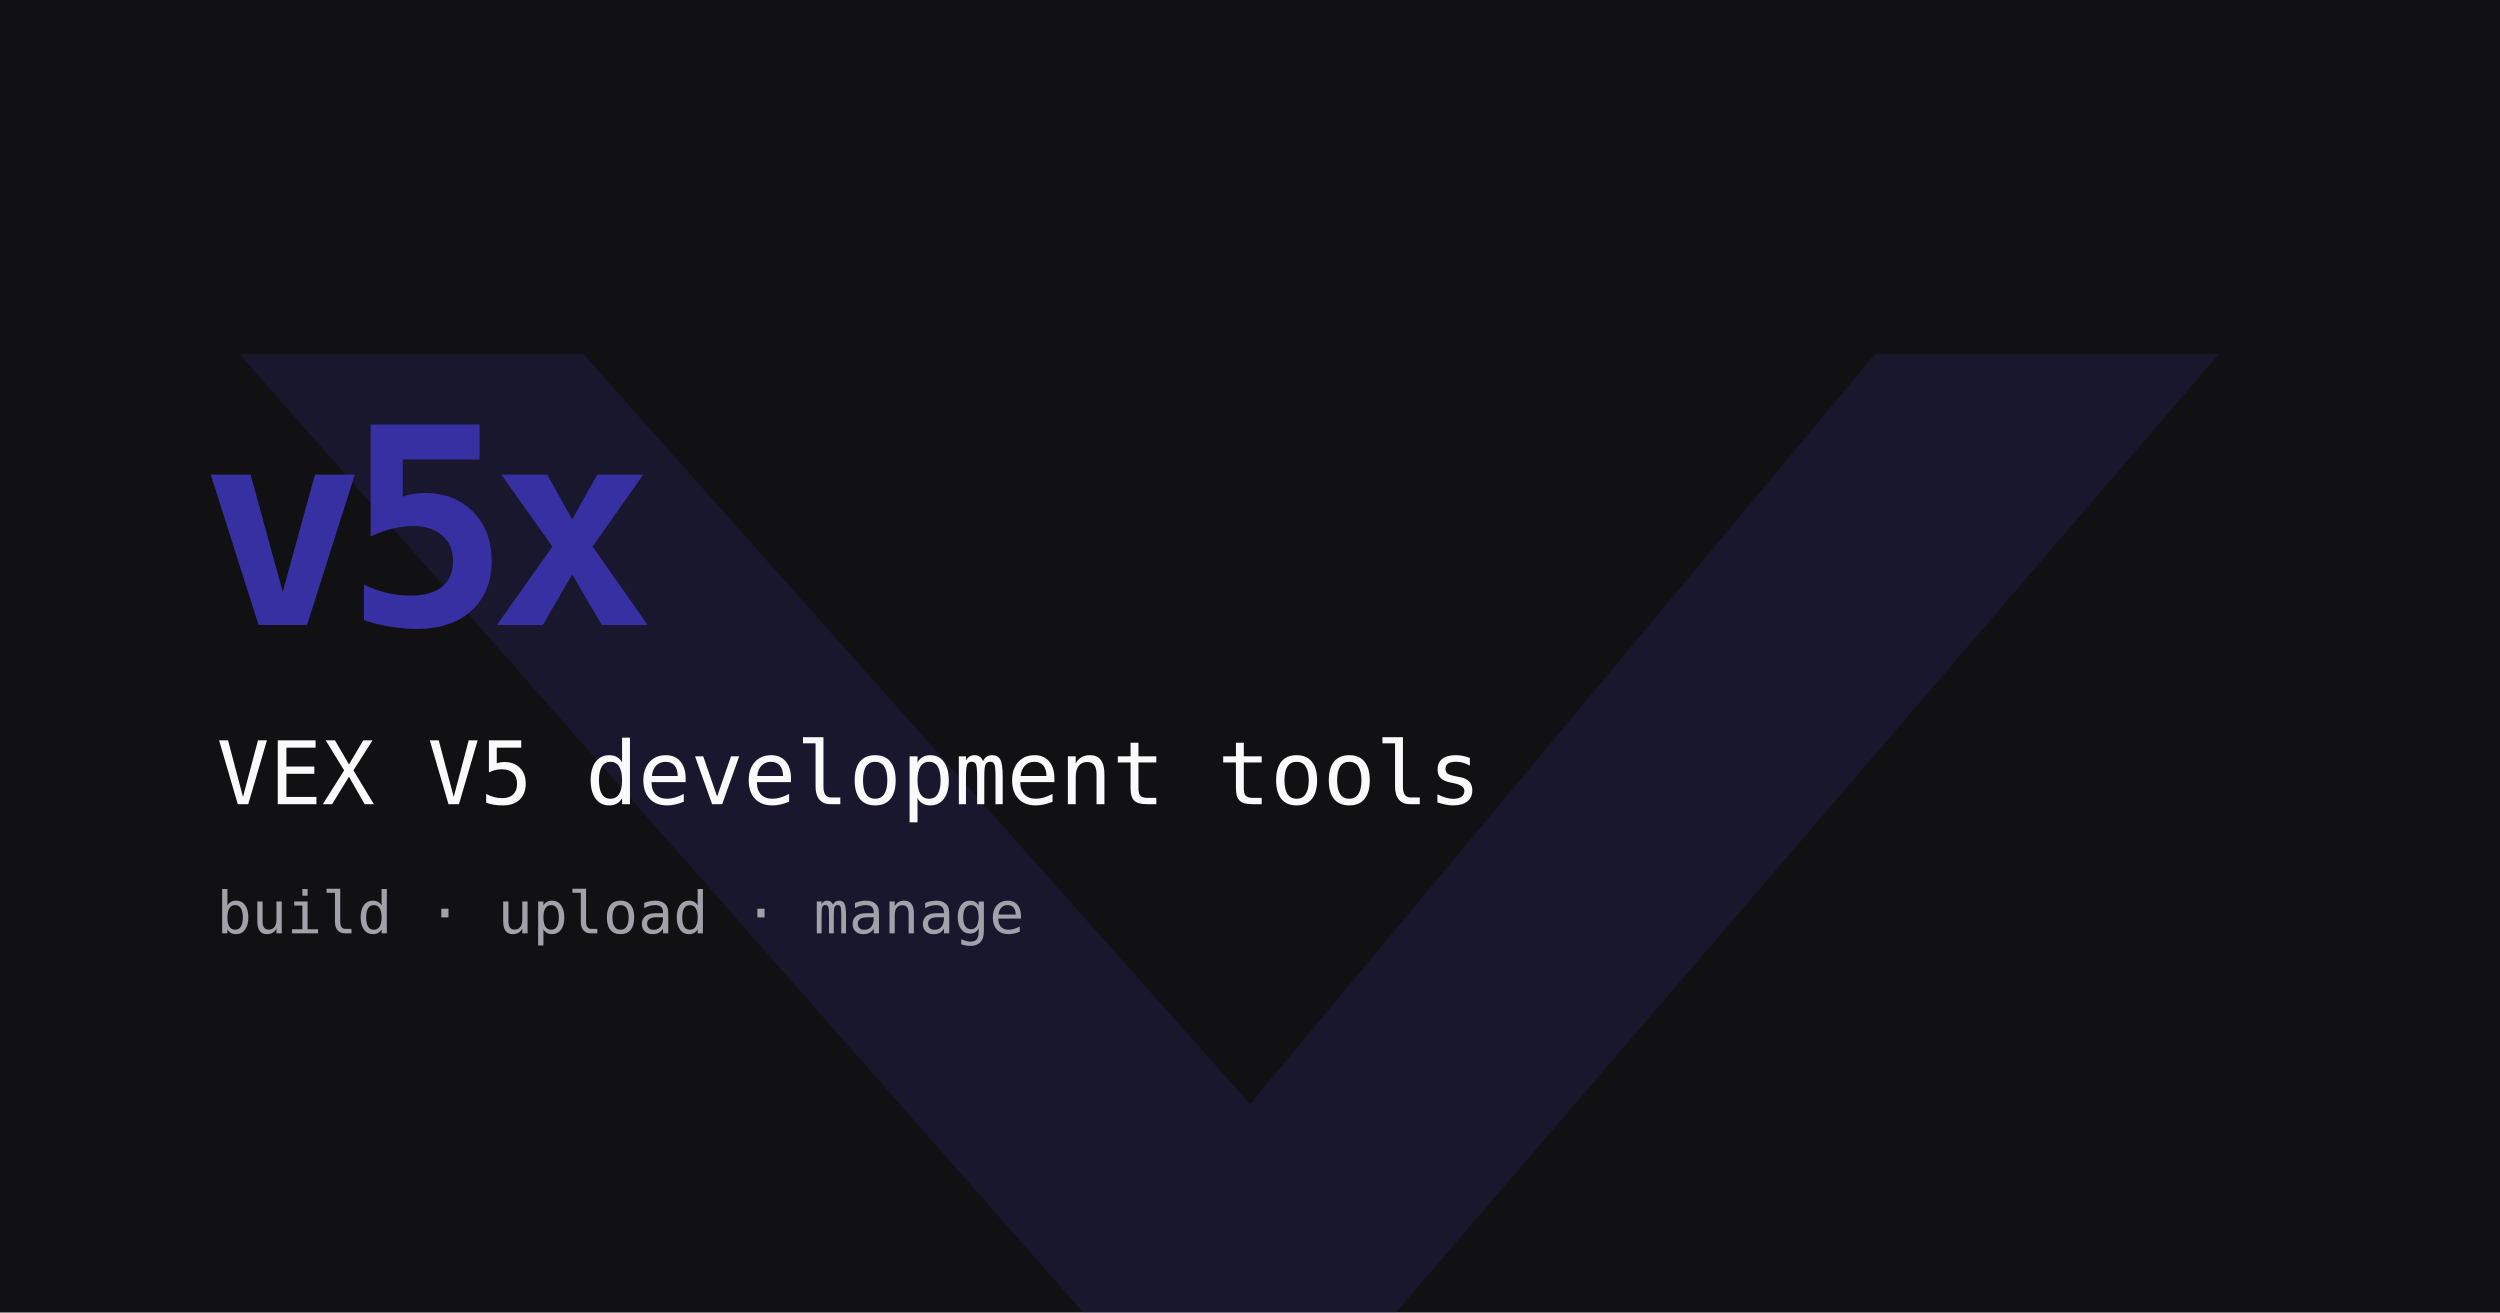
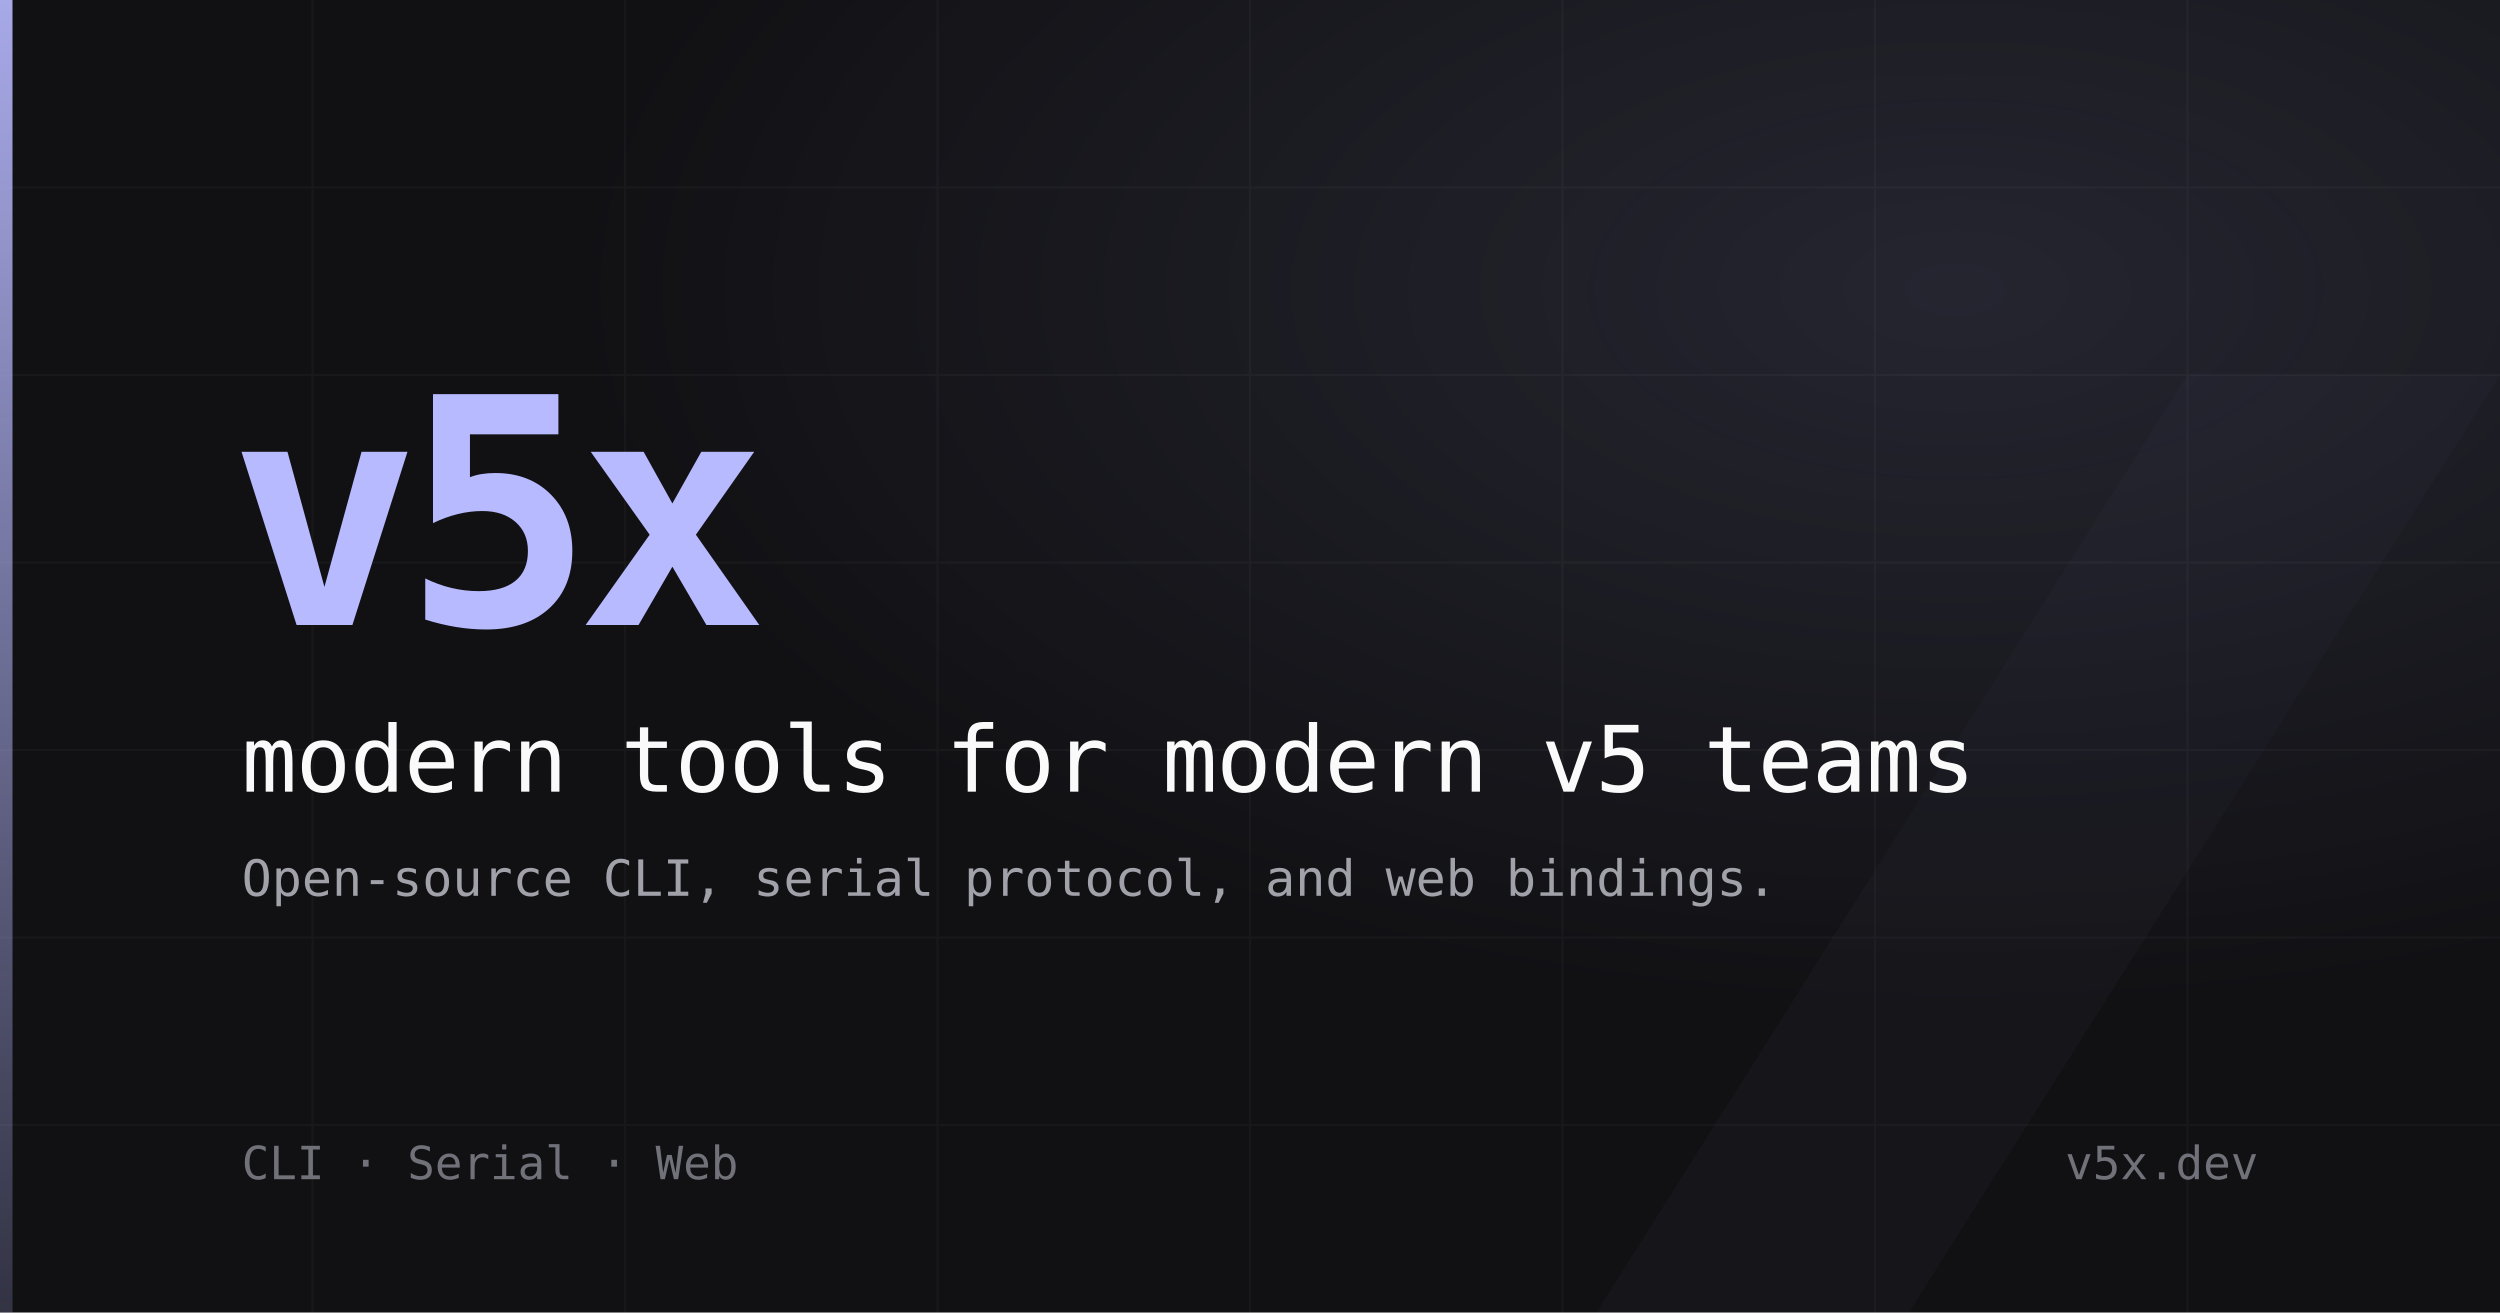
<svg xmlns="http://www.w3.org/2000/svg" width="1200" height="630" viewBox="0 0 1200 630">
+   <defs>
+     <radialGradient id="glow" cx="78%" cy="22%" r="55%">
+       <stop offset="0%" stop-color="#b8baff" stop-opacity="0.12" />
+       <stop offset="100%" stop-color="#b8baff" stop-opacity="0" />
+     </radialGradient>
+     <linearGradient id="bar" x1="0" y1="0" x2="0" y2="1">
+       <stop offset="0%" stop-color="#b8baff" stop-opacity="0.9" />
+       <stop offset="100%" stop-color="#b8baff" stop-opacity="0.2" />
+     </linearGradient>
+   </defs>
  <rect width="1200" height="630" fill="#111114" />
-   <path d="M115 170h165l320 360 300-360h165L670 630H520Z" fill="#3730a3" opacity=".18" />
-   <text x="96" y="300" fill="#3730a3" font-family="ui-monospace, SFMono-Regular, Menlo, monospace" font-size="132" font-weight="700" letter-spacing="-10">v5x</text>
-   <text x="104" y="386" fill="#fafafa" font-family="ui-monospace, SFMono-Regular, Menlo, monospace" font-size="42">VEX V5 development tools</text>
-   <text x="104" y="448" fill="#a1a1aa" font-family="ui-monospace, SFMono-Regular, Menlo, monospace" font-size="28">build · upload · manage</text>
+   <rect width="1200" height="630" fill="url(#glow)" />
+   <g stroke="#ffffff" stroke-width="1" opacity="0.035">
+     <line x1="0" y1="90" x2="1200" y2="90" />
+     <line x1="0" y1="180" x2="1200" y2="180" />
+     <line x1="0" y1="270" x2="1200" y2="270" />
+     <line x1="0" y1="360" x2="1200" y2="360" />
+     <line x1="0" y1="450" x2="1200" y2="450" />
+     <line x1="0" y1="540" x2="1200" y2="540" />
+     <line x1="150" y1="0" x2="150" y2="630" />
+     <line x1="300" y1="0" x2="300" y2="630" />
+     <line x1="450" y1="0" x2="450" y2="630" />
+     <line x1="600" y1="0" x2="600" y2="630" />
+     <line x1="750" y1="0" x2="750" y2="630" />
+     <line x1="900" y1="0" x2="900" y2="630" />
+     <line x1="1050" y1="0" x2="1050" y2="630" />
+   </g>
+   <path d="M760 640 1050 180 1200 180 910 640Z" fill="#b8baff" opacity="0.025" />
+   <rect x="0" y="0" width="6" height="630" fill="url(#bar)" />
+   <text x="110" y="300" fill="#b8baff" font-family="ui-monospace, SFMono-Regular, Menlo, Monaco, Consolas, monospace" font-size="152" font-weight="700" letter-spacing="-8">v5x</text>
+   <text x="116" y="380" fill="#fafafa" font-family="ui-monospace, SFMono-Regular, Menlo, Monaco, Consolas, monospace" font-size="44" font-weight="500" letter-spacing="-0.5">modern tools for modern v5 teams</text>
+   <text x="116" y="430" fill="#a1a1aa" font-family="ui-monospace, SFMono-Regular, Menlo, Monaco, Consolas, monospace" font-size="24">Open-source CLI, serial protocol, and web bindings.</text>
+   <text x="116" y="566" fill="#71717a" font-family="ui-monospace, SFMono-Regular, Menlo, Monaco, Consolas, monospace" font-size="22">CLI · Serial · Web</text>
+   <text x="1084" y="566" fill="#71717a" font-family="ui-monospace, SFMono-Regular, Menlo, Monaco, Consolas, monospace" font-size="22" text-anchor="end">v5x.dev</text>
</svg>
